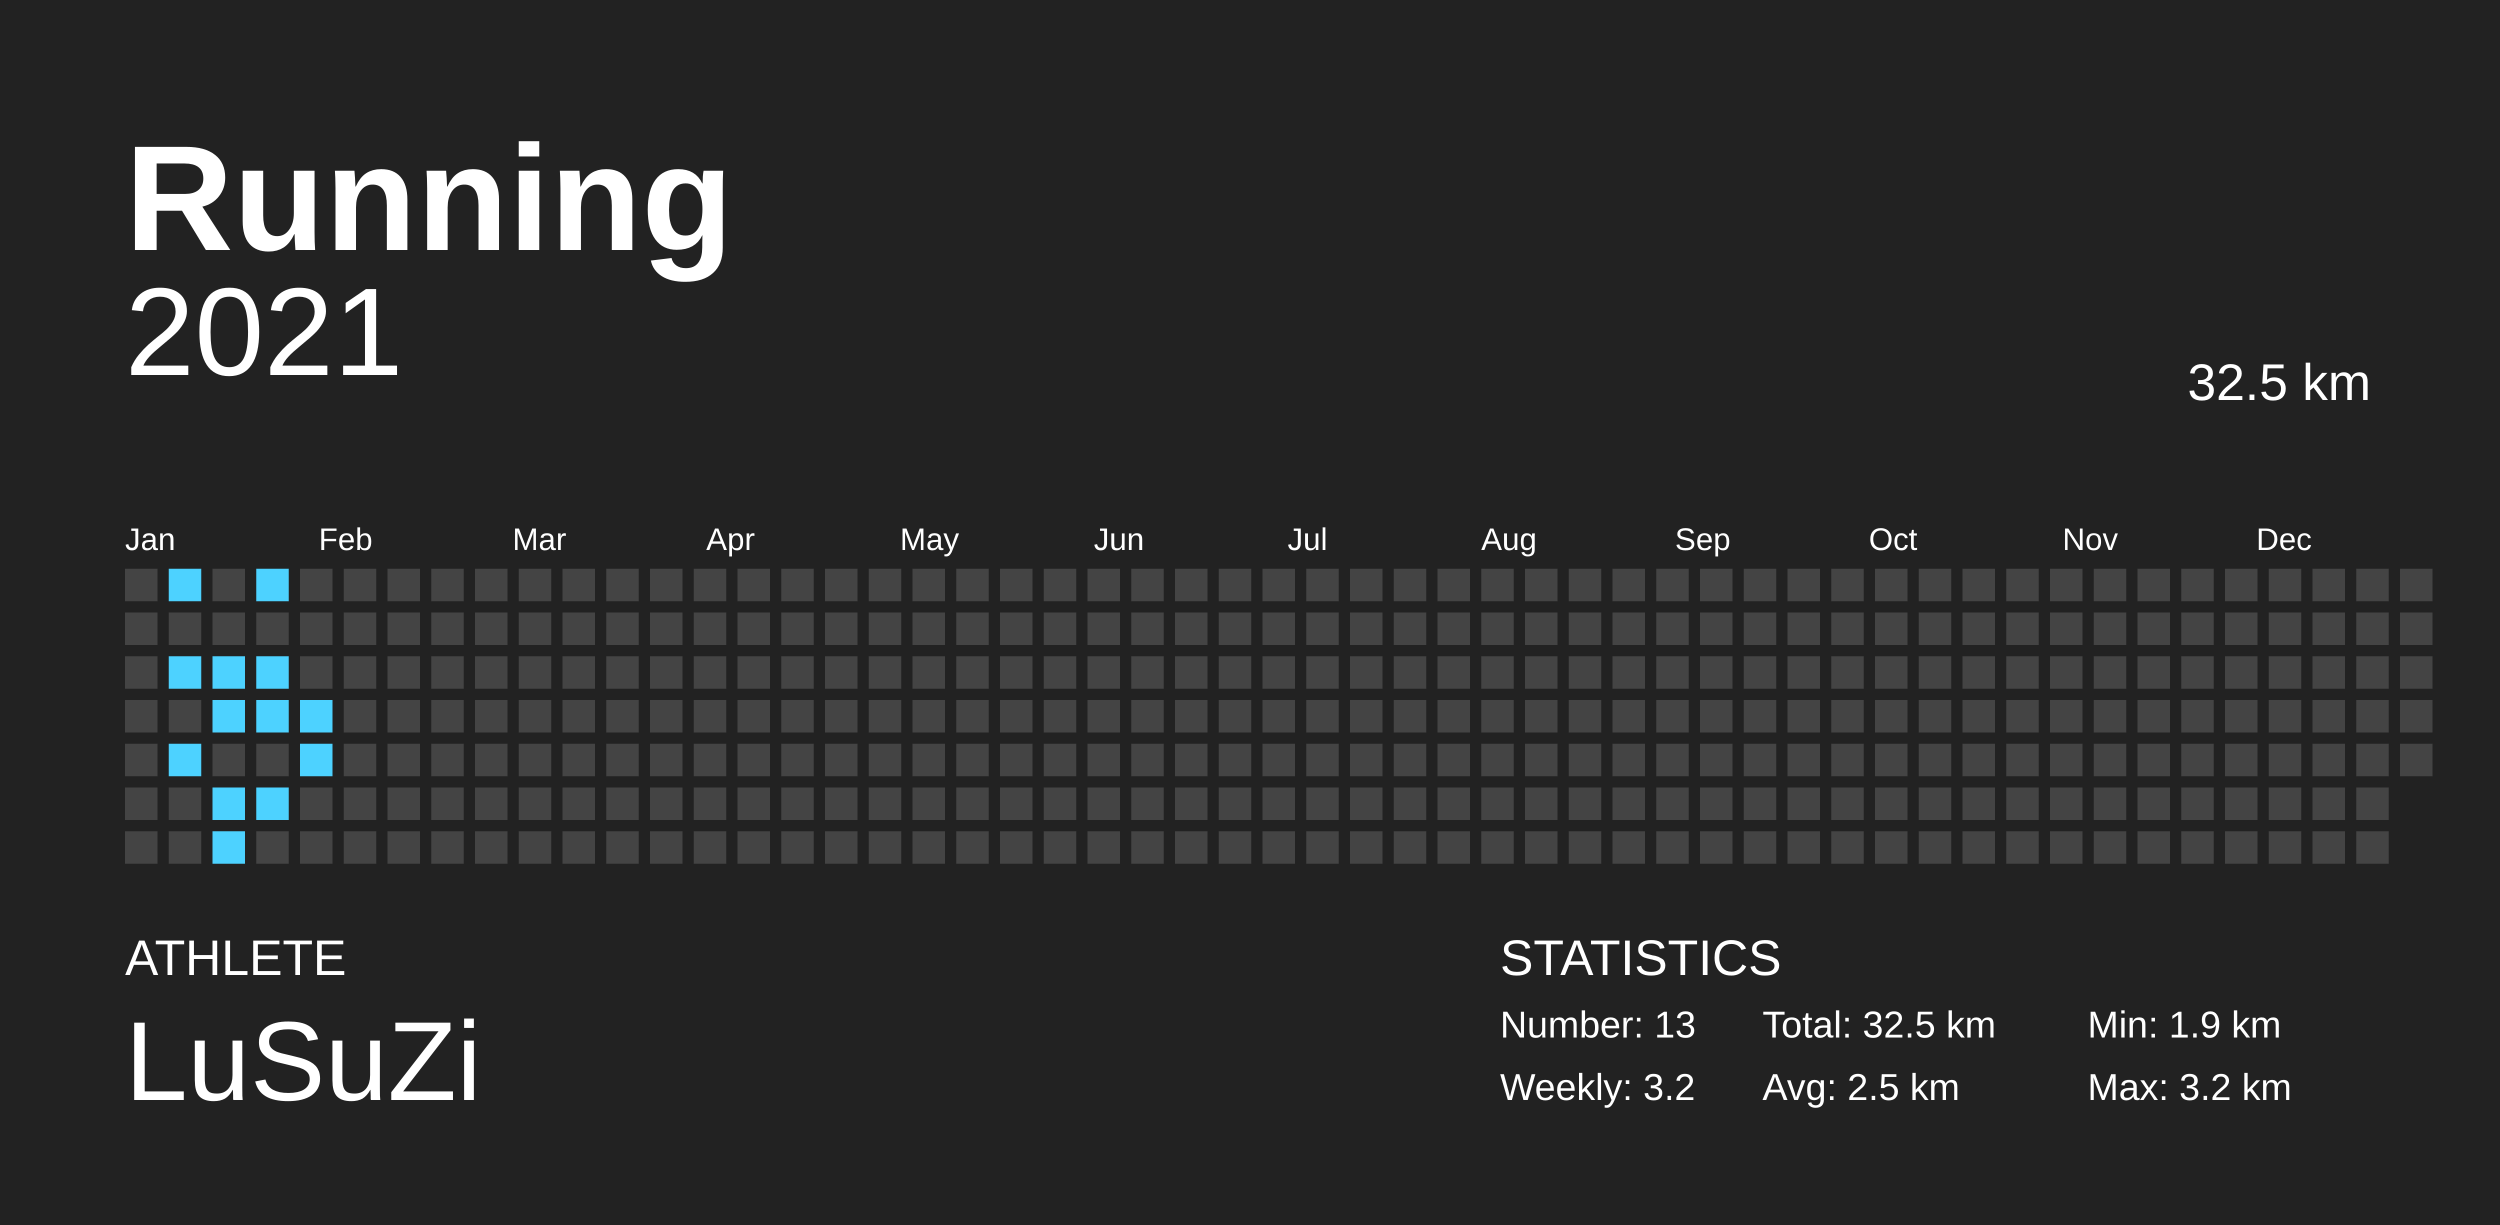
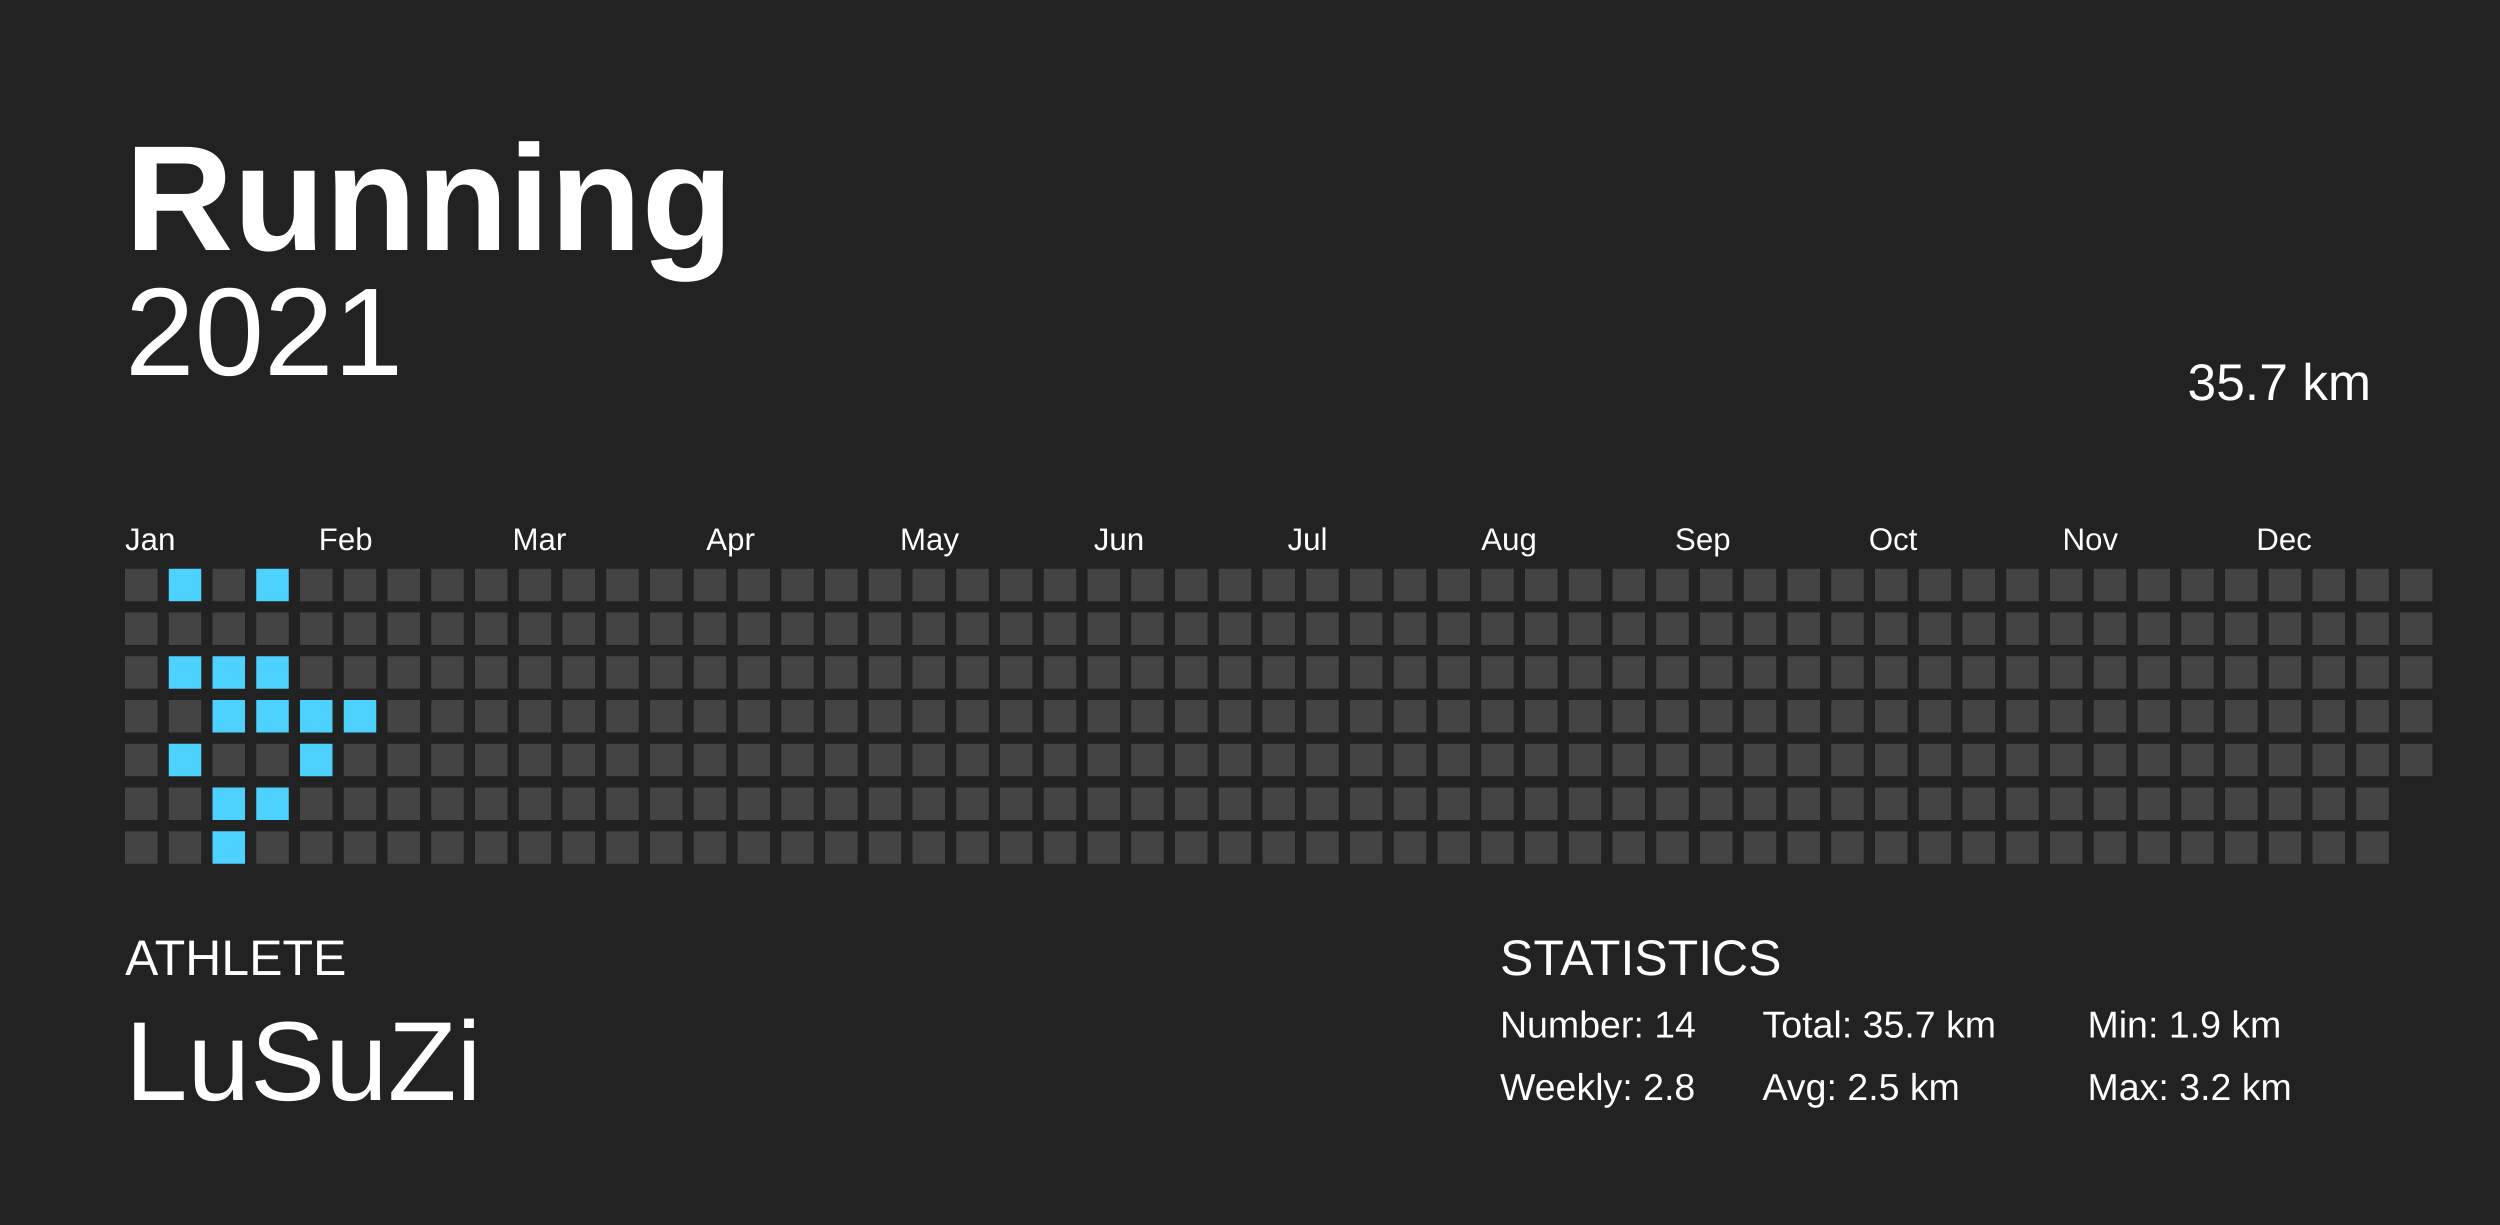
<svg xmlns="http://www.w3.org/2000/svg" baseProfile="full" height="98mm" version="1.1" viewBox="0,0,200,98" width="200mm">
  <defs />
  <rect fill="#222222" height="98" width="200" x="0" y="0" />
  <text fill="#FFFFFF" style="font-size:12px; font-family:Arial; font-weight:bold;" x="10" y="20">Running</text>
  <text fill="#FFFFFF" style="font-size:4px; font-family:Arial" x="10" y="78">ATHLETE</text>
  <text fill="#FFFFFF" style="font-size:9px; font-family:Arial" x="10" y="88">LuSuZi</text>
  <text fill="#FFFFFF" style="font-size:4px; font-family:Arial" x="120" y="78">STATISTICS</text>
-   <text fill="#FFFFFF" style="font-size:3px; font-family:Arial" x="120" y="83">Number: 13</text>
-   <text fill="#FFFFFF" style="font-size:3px; font-family:Arial" x="120" y="88">Weekly: 3.2</text>
-   <text fill="#FFFFFF" style="font-size:3px; font-family:Arial" x="141" y="83">Total: 32.5 km</text>
+   <text fill="#FFFFFF" style="font-size:3px; font-family:Arial" x="120" y="83">Number: 14</text>
+   <text fill="#FFFFFF" style="font-size:3px; font-family:Arial" x="120" y="88">Weekly: 2.8</text>
+   <text fill="#FFFFFF" style="font-size:3px; font-family:Arial" x="141" y="83">Total: 35.7 km</text>
  <text fill="#FFFFFF" style="font-size:3px; font-family:Arial" x="141" y="88">Avg: 2.5 km</text>
  <text fill="#FFFFFF" style="font-size:3px; font-family:Arial" x="167" y="83">Min: 1.9 km</text>
  <text fill="#FFFFFF" style="font-size:3px; font-family:Arial" x="167" y="88">Max: 3.2 km</text>
  <text alignment-baseline="hanging" fill="#FFFFFF" style="font-size:10.0px; font-family:Arial;" x="10" y="30">2021</text>
-   <text alignment-baseline="hanging" fill="#FFFFFF" style="font-size:4.125px; font-family:Arial;" x="175" y="32">32.5 km</text>
+   <text alignment-baseline="hanging" fill="#FFFFFF" style="font-size:4.125px; font-family:Arial;" x="175" y="32">35.7 km</text>
  <text fill="#FFFFFF" style="font-size:2.5px; font-family:Arial" x="10.0" y="44">Jan</text>
  <text fill="#FFFFFF" style="font-size:2.5px; font-family:Arial" x="25.5" y="44">Feb</text>
  <text fill="#FFFFFF" style="font-size:2.5px; font-family:Arial" x="41.0" y="44">Mar</text>
  <text fill="#FFFFFF" style="font-size:2.5px; font-family:Arial" x="56.5" y="44">Apr</text>
  <text fill="#FFFFFF" style="font-size:2.5px; font-family:Arial" x="72.0" y="44">May</text>
  <text fill="#FFFFFF" style="font-size:2.5px; font-family:Arial" x="87.5" y="44">Jun</text>
  <text fill="#FFFFFF" style="font-size:2.5px; font-family:Arial" x="103.0" y="44">Jul</text>
  <text fill="#FFFFFF" style="font-size:2.5px; font-family:Arial" x="118.5" y="44">Aug</text>
  <text fill="#FFFFFF" style="font-size:2.5px; font-family:Arial" x="134.0" y="44">Sep</text>
  <text fill="#FFFFFF" style="font-size:2.5px; font-family:Arial" x="149.5" y="44">Oct</text>
  <text fill="#FFFFFF" style="font-size:2.5px; font-family:Arial" x="165.0" y="44">Nov</text>
  <text fill="#FFFFFF" style="font-size:2.5px; font-family:Arial" x="180.5" y="44">Dec</text>
  <rect fill="#444444" height="2.6" width="2.6" x="10.0" y="45.5" />
  <rect fill="#444444" height="2.6" width="2.6" x="10.0" y="49.0" />
  <rect fill="#444444" height="2.6" width="2.6" x="10.0" y="52.5" />
  <rect fill="#444444" height="2.6" width="2.6" x="10.0" y="56.0" />
  <rect fill="#444444" height="2.6" width="2.6" x="10.0" y="59.5" />
  <rect fill="#444444" height="2.6" width="2.6" x="10.0" y="63.0" />
  <rect fill="#444444" height="2.6" width="2.6" x="10.0" y="66.5" />
  <rect fill="#4dd2ff" height="2.6" width="2.6" x="13.5" y="45.5" />
  <rect fill="#444444" height="2.6" width="2.6" x="13.5" y="49.0" />
  <rect fill="#4dd2ff" height="2.6" width="2.6" x="13.5" y="52.5" />
  <rect fill="#444444" height="2.6" width="2.6" x="13.5" y="56.0" />
  <rect fill="#4dd2ff" height="2.6" width="2.6" x="13.5" y="59.5" />
  <rect fill="#444444" height="2.6" width="2.6" x="13.5" y="63.0" />
  <rect fill="#444444" height="2.6" width="2.6" x="13.5" y="66.5" />
  <rect fill="#444444" height="2.6" width="2.6" x="17.0" y="45.5" />
  <rect fill="#444444" height="2.6" width="2.6" x="17.0" y="49.0" />
  <rect fill="#4dd2ff" height="2.6" width="2.6" x="17.0" y="52.5" />
  <rect fill="#4dd2ff" height="2.6" width="2.6" x="17.0" y="56.0" />
  <rect fill="#444444" height="2.6" width="2.6" x="17.0" y="59.5" />
  <rect fill="#4dd2ff" height="2.6" width="2.6" x="17.0" y="63.0" />
  <rect fill="#4dd2ff" height="2.6" width="2.6" x="17.0" y="66.5" />
  <rect fill="#4dd2ff" height="2.6" width="2.6" x="20.5" y="45.5" />
  <rect fill="#444444" height="2.6" width="2.6" x="20.5" y="49.0" />
  <rect fill="#4dd2ff" height="2.6" width="2.6" x="20.5" y="52.5" />
  <rect fill="#4dd2ff" height="2.6" width="2.6" x="20.5" y="56.0" />
  <rect fill="#444444" height="2.6" width="2.6" x="20.5" y="59.5" />
  <rect fill="#4dd2ff" height="2.6" width="2.6" x="20.5" y="63.0" />
  <rect fill="#444444" height="2.6" width="2.6" x="20.5" y="66.5" />
  <rect fill="#444444" height="2.6" width="2.6" x="24.0" y="45.5" />
  <rect fill="#444444" height="2.6" width="2.6" x="24.0" y="49.0" />
  <rect fill="#444444" height="2.6" width="2.6" x="24.0" y="52.5" />
  <rect fill="#4dd2ff" height="2.6" width="2.6" x="24.0" y="56.0" />
  <rect fill="#4dd2ff" height="2.6" width="2.6" x="24.0" y="59.5" />
  <rect fill="#444444" height="2.6" width="2.6" x="24.0" y="63.0" />
  <rect fill="#444444" height="2.6" width="2.6" x="24.0" y="66.5" />
  <rect fill="#444444" height="2.6" width="2.6" x="27.5" y="45.5" />
  <rect fill="#444444" height="2.6" width="2.6" x="27.5" y="49.0" />
  <rect fill="#444444" height="2.6" width="2.6" x="27.5" y="52.5" />
-   <rect fill="#444444" height="2.6" width="2.6" x="27.5" y="56.0" />
+   <rect fill="#4dd2ff" height="2.6" width="2.6" x="27.5" y="56.0" />
  <rect fill="#444444" height="2.6" width="2.6" x="27.5" y="59.5" />
  <rect fill="#444444" height="2.6" width="2.6" x="27.5" y="63.0" />
  <rect fill="#444444" height="2.6" width="2.6" x="27.5" y="66.5" />
  <rect fill="#444444" height="2.6" width="2.6" x="31.0" y="45.5" />
  <rect fill="#444444" height="2.6" width="2.6" x="31.0" y="49.0" />
  <rect fill="#444444" height="2.6" width="2.6" x="31.0" y="52.5" />
  <rect fill="#444444" height="2.6" width="2.6" x="31.0" y="56.0" />
  <rect fill="#444444" height="2.6" width="2.6" x="31.0" y="59.5" />
  <rect fill="#444444" height="2.6" width="2.6" x="31.0" y="63.0" />
  <rect fill="#444444" height="2.6" width="2.6" x="31.0" y="66.5" />
  <rect fill="#444444" height="2.6" width="2.6" x="34.5" y="45.5" />
  <rect fill="#444444" height="2.6" width="2.6" x="34.5" y="49.0" />
  <rect fill="#444444" height="2.6" width="2.6" x="34.5" y="52.5" />
  <rect fill="#444444" height="2.6" width="2.6" x="34.5" y="56.0" />
  <rect fill="#444444" height="2.6" width="2.6" x="34.5" y="59.5" />
  <rect fill="#444444" height="2.6" width="2.6" x="34.5" y="63.0" />
  <rect fill="#444444" height="2.6" width="2.6" x="34.5" y="66.5" />
  <rect fill="#444444" height="2.6" width="2.6" x="38.0" y="45.5" />
  <rect fill="#444444" height="2.6" width="2.6" x="38.0" y="49.0" />
  <rect fill="#444444" height="2.6" width="2.6" x="38.0" y="52.5" />
  <rect fill="#444444" height="2.6" width="2.6" x="38.0" y="56.0" />
  <rect fill="#444444" height="2.6" width="2.6" x="38.0" y="59.5" />
  <rect fill="#444444" height="2.6" width="2.6" x="38.0" y="63.0" />
  <rect fill="#444444" height="2.6" width="2.6" x="38.0" y="66.5" />
  <rect fill="#444444" height="2.6" width="2.6" x="41.5" y="45.5" />
  <rect fill="#444444" height="2.6" width="2.6" x="41.5" y="49.0" />
  <rect fill="#444444" height="2.6" width="2.6" x="41.5" y="52.5" />
  <rect fill="#444444" height="2.6" width="2.6" x="41.5" y="56.0" />
  <rect fill="#444444" height="2.6" width="2.6" x="41.5" y="59.5" />
  <rect fill="#444444" height="2.6" width="2.6" x="41.5" y="63.0" />
  <rect fill="#444444" height="2.6" width="2.6" x="41.5" y="66.5" />
  <rect fill="#444444" height="2.6" width="2.6" x="45.0" y="45.5" />
  <rect fill="#444444" height="2.6" width="2.6" x="45.0" y="49.0" />
  <rect fill="#444444" height="2.6" width="2.6" x="45.0" y="52.5" />
  <rect fill="#444444" height="2.6" width="2.6" x="45.0" y="56.0" />
  <rect fill="#444444" height="2.6" width="2.6" x="45.0" y="59.5" />
  <rect fill="#444444" height="2.6" width="2.6" x="45.0" y="63.0" />
  <rect fill="#444444" height="2.6" width="2.6" x="45.0" y="66.5" />
  <rect fill="#444444" height="2.6" width="2.6" x="48.5" y="45.5" />
  <rect fill="#444444" height="2.6" width="2.6" x="48.5" y="49.0" />
  <rect fill="#444444" height="2.6" width="2.6" x="48.5" y="52.5" />
  <rect fill="#444444" height="2.6" width="2.6" x="48.5" y="56.0" />
  <rect fill="#444444" height="2.6" width="2.6" x="48.5" y="59.5" />
  <rect fill="#444444" height="2.6" width="2.6" x="48.5" y="63.0" />
  <rect fill="#444444" height="2.6" width="2.6" x="48.5" y="66.5" />
  <rect fill="#444444" height="2.6" width="2.6" x="52.0" y="45.5" />
  <rect fill="#444444" height="2.6" width="2.6" x="52.0" y="49.0" />
  <rect fill="#444444" height="2.6" width="2.6" x="52.0" y="52.5" />
  <rect fill="#444444" height="2.6" width="2.6" x="52.0" y="56.0" />
  <rect fill="#444444" height="2.6" width="2.6" x="52.0" y="59.5" />
  <rect fill="#444444" height="2.6" width="2.6" x="52.0" y="63.0" />
  <rect fill="#444444" height="2.6" width="2.6" x="52.0" y="66.5" />
  <rect fill="#444444" height="2.6" width="2.6" x="55.5" y="45.5" />
  <rect fill="#444444" height="2.6" width="2.6" x="55.5" y="49.0" />
  <rect fill="#444444" height="2.6" width="2.6" x="55.5" y="52.5" />
  <rect fill="#444444" height="2.6" width="2.6" x="55.5" y="56.0" />
  <rect fill="#444444" height="2.6" width="2.6" x="55.5" y="59.5" />
  <rect fill="#444444" height="2.6" width="2.6" x="55.5" y="63.0" />
  <rect fill="#444444" height="2.6" width="2.6" x="55.5" y="66.5" />
  <rect fill="#444444" height="2.6" width="2.6" x="59.0" y="45.5" />
  <rect fill="#444444" height="2.6" width="2.6" x="59.0" y="49.0" />
  <rect fill="#444444" height="2.6" width="2.6" x="59.0" y="52.5" />
  <rect fill="#444444" height="2.6" width="2.6" x="59.0" y="56.0" />
  <rect fill="#444444" height="2.6" width="2.6" x="59.0" y="59.5" />
  <rect fill="#444444" height="2.6" width="2.6" x="59.0" y="63.0" />
  <rect fill="#444444" height="2.6" width="2.6" x="59.0" y="66.5" />
  <rect fill="#444444" height="2.6" width="2.6" x="62.5" y="45.5" />
  <rect fill="#444444" height="2.6" width="2.6" x="62.5" y="49.0" />
  <rect fill="#444444" height="2.6" width="2.6" x="62.5" y="52.5" />
  <rect fill="#444444" height="2.6" width="2.6" x="62.5" y="56.0" />
  <rect fill="#444444" height="2.6" width="2.6" x="62.5" y="59.5" />
  <rect fill="#444444" height="2.6" width="2.6" x="62.5" y="63.0" />
  <rect fill="#444444" height="2.6" width="2.6" x="62.5" y="66.5" />
  <rect fill="#444444" height="2.6" width="2.6" x="66.0" y="45.5" />
  <rect fill="#444444" height="2.6" width="2.6" x="66.0" y="49.0" />
  <rect fill="#444444" height="2.6" width="2.6" x="66.0" y="52.5" />
  <rect fill="#444444" height="2.6" width="2.6" x="66.0" y="56.0" />
  <rect fill="#444444" height="2.6" width="2.6" x="66.0" y="59.5" />
  <rect fill="#444444" height="2.6" width="2.6" x="66.0" y="63.0" />
  <rect fill="#444444" height="2.6" width="2.6" x="66.0" y="66.5" />
  <rect fill="#444444" height="2.6" width="2.6" x="69.5" y="45.5" />
  <rect fill="#444444" height="2.6" width="2.6" x="69.5" y="49.0" />
  <rect fill="#444444" height="2.6" width="2.6" x="69.5" y="52.5" />
  <rect fill="#444444" height="2.6" width="2.6" x="69.5" y="56.0" />
  <rect fill="#444444" height="2.6" width="2.6" x="69.5" y="59.5" />
  <rect fill="#444444" height="2.6" width="2.6" x="69.5" y="63.0" />
  <rect fill="#444444" height="2.6" width="2.6" x="69.5" y="66.5" />
  <rect fill="#444444" height="2.6" width="2.6" x="73.0" y="45.5" />
  <rect fill="#444444" height="2.6" width="2.6" x="73.0" y="49.0" />
  <rect fill="#444444" height="2.6" width="2.6" x="73.0" y="52.5" />
  <rect fill="#444444" height="2.6" width="2.6" x="73.0" y="56.0" />
  <rect fill="#444444" height="2.6" width="2.6" x="73.0" y="59.5" />
  <rect fill="#444444" height="2.6" width="2.6" x="73.0" y="63.0" />
  <rect fill="#444444" height="2.6" width="2.6" x="73.0" y="66.5" />
  <rect fill="#444444" height="2.6" width="2.6" x="76.5" y="45.5" />
  <rect fill="#444444" height="2.6" width="2.6" x="76.5" y="49.0" />
  <rect fill="#444444" height="2.6" width="2.6" x="76.5" y="52.5" />
  <rect fill="#444444" height="2.6" width="2.6" x="76.5" y="56.0" />
  <rect fill="#444444" height="2.6" width="2.6" x="76.5" y="59.5" />
  <rect fill="#444444" height="2.6" width="2.6" x="76.5" y="63.0" />
  <rect fill="#444444" height="2.6" width="2.6" x="76.5" y="66.5" />
  <rect fill="#444444" height="2.6" width="2.6" x="80.0" y="45.5" />
  <rect fill="#444444" height="2.6" width="2.6" x="80.0" y="49.0" />
  <rect fill="#444444" height="2.6" width="2.6" x="80.0" y="52.5" />
  <rect fill="#444444" height="2.6" width="2.6" x="80.0" y="56.0" />
  <rect fill="#444444" height="2.6" width="2.6" x="80.0" y="59.5" />
  <rect fill="#444444" height="2.6" width="2.6" x="80.0" y="63.0" />
  <rect fill="#444444" height="2.6" width="2.6" x="80.0" y="66.5" />
  <rect fill="#444444" height="2.6" width="2.6" x="83.5" y="45.5" />
  <rect fill="#444444" height="2.6" width="2.6" x="83.5" y="49.0" />
  <rect fill="#444444" height="2.6" width="2.6" x="83.5" y="52.5" />
  <rect fill="#444444" height="2.6" width="2.6" x="83.5" y="56.0" />
  <rect fill="#444444" height="2.6" width="2.6" x="83.5" y="59.5" />
  <rect fill="#444444" height="2.6" width="2.6" x="83.5" y="63.0" />
  <rect fill="#444444" height="2.6" width="2.6" x="83.5" y="66.5" />
  <rect fill="#444444" height="2.6" width="2.6" x="87.0" y="45.5" />
  <rect fill="#444444" height="2.6" width="2.6" x="87.0" y="49.0" />
  <rect fill="#444444" height="2.6" width="2.6" x="87.0" y="52.5" />
  <rect fill="#444444" height="2.6" width="2.6" x="87.0" y="56.0" />
  <rect fill="#444444" height="2.6" width="2.6" x="87.0" y="59.5" />
  <rect fill="#444444" height="2.6" width="2.6" x="87.0" y="63.0" />
  <rect fill="#444444" height="2.6" width="2.6" x="87.0" y="66.5" />
  <rect fill="#444444" height="2.6" width="2.6" x="90.5" y="45.5" />
  <rect fill="#444444" height="2.6" width="2.6" x="90.5" y="49.0" />
  <rect fill="#444444" height="2.6" width="2.6" x="90.5" y="52.5" />
  <rect fill="#444444" height="2.6" width="2.6" x="90.5" y="56.0" />
  <rect fill="#444444" height="2.6" width="2.6" x="90.5" y="59.5" />
  <rect fill="#444444" height="2.6" width="2.6" x="90.5" y="63.0" />
  <rect fill="#444444" height="2.6" width="2.6" x="90.5" y="66.5" />
  <rect fill="#444444" height="2.6" width="2.6" x="94.0" y="45.5" />
  <rect fill="#444444" height="2.6" width="2.6" x="94.0" y="49.0" />
  <rect fill="#444444" height="2.6" width="2.6" x="94.0" y="52.5" />
  <rect fill="#444444" height="2.6" width="2.6" x="94.0" y="56.0" />
  <rect fill="#444444" height="2.6" width="2.6" x="94.0" y="59.5" />
  <rect fill="#444444" height="2.6" width="2.6" x="94.0" y="63.0" />
  <rect fill="#444444" height="2.6" width="2.6" x="94.0" y="66.5" />
  <rect fill="#444444" height="2.6" width="2.6" x="97.5" y="45.5" />
  <rect fill="#444444" height="2.6" width="2.6" x="97.5" y="49.0" />
  <rect fill="#444444" height="2.6" width="2.6" x="97.5" y="52.5" />
  <rect fill="#444444" height="2.6" width="2.6" x="97.5" y="56.0" />
  <rect fill="#444444" height="2.6" width="2.6" x="97.5" y="59.5" />
  <rect fill="#444444" height="2.6" width="2.6" x="97.5" y="63.0" />
  <rect fill="#444444" height="2.6" width="2.6" x="97.5" y="66.5" />
  <rect fill="#444444" height="2.6" width="2.6" x="101.0" y="45.5" />
  <rect fill="#444444" height="2.6" width="2.6" x="101.0" y="49.0" />
  <rect fill="#444444" height="2.6" width="2.6" x="101.0" y="52.5" />
  <rect fill="#444444" height="2.6" width="2.6" x="101.0" y="56.0" />
  <rect fill="#444444" height="2.6" width="2.6" x="101.0" y="59.5" />
  <rect fill="#444444" height="2.6" width="2.6" x="101.0" y="63.0" />
  <rect fill="#444444" height="2.6" width="2.6" x="101.0" y="66.5" />
  <rect fill="#444444" height="2.6" width="2.6" x="104.5" y="45.5" />
  <rect fill="#444444" height="2.6" width="2.6" x="104.5" y="49.0" />
  <rect fill="#444444" height="2.6" width="2.6" x="104.5" y="52.5" />
  <rect fill="#444444" height="2.6" width="2.6" x="104.5" y="56.0" />
  <rect fill="#444444" height="2.6" width="2.6" x="104.5" y="59.5" />
  <rect fill="#444444" height="2.6" width="2.6" x="104.5" y="63.0" />
  <rect fill="#444444" height="2.6" width="2.6" x="104.5" y="66.5" />
  <rect fill="#444444" height="2.6" width="2.6" x="108.0" y="45.5" />
  <rect fill="#444444" height="2.6" width="2.6" x="108.0" y="49.0" />
  <rect fill="#444444" height="2.6" width="2.6" x="108.0" y="52.5" />
  <rect fill="#444444" height="2.6" width="2.6" x="108.0" y="56.0" />
  <rect fill="#444444" height="2.6" width="2.6" x="108.0" y="59.5" />
  <rect fill="#444444" height="2.6" width="2.6" x="108.0" y="63.0" />
  <rect fill="#444444" height="2.6" width="2.6" x="108.0" y="66.5" />
  <rect fill="#444444" height="2.6" width="2.6" x="111.5" y="45.5" />
  <rect fill="#444444" height="2.6" width="2.6" x="111.5" y="49.0" />
  <rect fill="#444444" height="2.6" width="2.6" x="111.5" y="52.5" />
  <rect fill="#444444" height="2.6" width="2.6" x="111.5" y="56.0" />
  <rect fill="#444444" height="2.6" width="2.6" x="111.5" y="59.5" />
  <rect fill="#444444" height="2.6" width="2.6" x="111.5" y="63.0" />
  <rect fill="#444444" height="2.6" width="2.6" x="111.5" y="66.5" />
  <rect fill="#444444" height="2.6" width="2.6" x="115.0" y="45.5" />
  <rect fill="#444444" height="2.6" width="2.6" x="115.0" y="49.0" />
  <rect fill="#444444" height="2.6" width="2.6" x="115.0" y="52.5" />
  <rect fill="#444444" height="2.6" width="2.6" x="115.0" y="56.0" />
  <rect fill="#444444" height="2.6" width="2.6" x="115.0" y="59.5" />
  <rect fill="#444444" height="2.6" width="2.6" x="115.0" y="63.0" />
  <rect fill="#444444" height="2.6" width="2.6" x="115.0" y="66.5" />
  <rect fill="#444444" height="2.6" width="2.6" x="118.5" y="45.5" />
  <rect fill="#444444" height="2.6" width="2.6" x="118.5" y="49.0" />
  <rect fill="#444444" height="2.6" width="2.6" x="118.5" y="52.5" />
  <rect fill="#444444" height="2.6" width="2.6" x="118.5" y="56.0" />
  <rect fill="#444444" height="2.6" width="2.6" x="118.5" y="59.5" />
  <rect fill="#444444" height="2.6" width="2.6" x="118.5" y="63.0" />
  <rect fill="#444444" height="2.6" width="2.6" x="118.5" y="66.5" />
  <rect fill="#444444" height="2.6" width="2.6" x="122.0" y="45.5" />
  <rect fill="#444444" height="2.6" width="2.6" x="122.0" y="49.0" />
  <rect fill="#444444" height="2.6" width="2.6" x="122.0" y="52.5" />
  <rect fill="#444444" height="2.6" width="2.6" x="122.0" y="56.0" />
  <rect fill="#444444" height="2.6" width="2.6" x="122.0" y="59.5" />
  <rect fill="#444444" height="2.6" width="2.6" x="122.0" y="63.0" />
  <rect fill="#444444" height="2.6" width="2.6" x="122.0" y="66.5" />
  <rect fill="#444444" height="2.6" width="2.6" x="125.5" y="45.5" />
  <rect fill="#444444" height="2.6" width="2.6" x="125.5" y="49.0" />
  <rect fill="#444444" height="2.6" width="2.6" x="125.5" y="52.5" />
  <rect fill="#444444" height="2.6" width="2.6" x="125.5" y="56.0" />
  <rect fill="#444444" height="2.6" width="2.6" x="125.5" y="59.5" />
  <rect fill="#444444" height="2.6" width="2.6" x="125.5" y="63.0" />
  <rect fill="#444444" height="2.6" width="2.6" x="125.5" y="66.5" />
  <rect fill="#444444" height="2.6" width="2.6" x="129.0" y="45.5" />
  <rect fill="#444444" height="2.6" width="2.6" x="129.0" y="49.0" />
  <rect fill="#444444" height="2.6" width="2.6" x="129.0" y="52.5" />
  <rect fill="#444444" height="2.6" width="2.6" x="129.0" y="56.0" />
  <rect fill="#444444" height="2.6" width="2.6" x="129.0" y="59.5" />
  <rect fill="#444444" height="2.6" width="2.6" x="129.0" y="63.0" />
  <rect fill="#444444" height="2.6" width="2.6" x="129.0" y="66.5" />
  <rect fill="#444444" height="2.6" width="2.6" x="132.5" y="45.5" />
  <rect fill="#444444" height="2.6" width="2.6" x="132.5" y="49.0" />
  <rect fill="#444444" height="2.6" width="2.6" x="132.5" y="52.5" />
  <rect fill="#444444" height="2.6" width="2.6" x="132.5" y="56.0" />
  <rect fill="#444444" height="2.6" width="2.6" x="132.5" y="59.5" />
  <rect fill="#444444" height="2.6" width="2.6" x="132.5" y="63.0" />
  <rect fill="#444444" height="2.6" width="2.6" x="132.5" y="66.5" />
  <rect fill="#444444" height="2.6" width="2.6" x="136.0" y="45.5" />
  <rect fill="#444444" height="2.6" width="2.6" x="136.0" y="49.0" />
  <rect fill="#444444" height="2.6" width="2.6" x="136.0" y="52.5" />
  <rect fill="#444444" height="2.6" width="2.6" x="136.0" y="56.0" />
  <rect fill="#444444" height="2.6" width="2.6" x="136.0" y="59.5" />
  <rect fill="#444444" height="2.6" width="2.6" x="136.0" y="63.0" />
  <rect fill="#444444" height="2.6" width="2.6" x="136.0" y="66.5" />
  <rect fill="#444444" height="2.6" width="2.6" x="139.5" y="45.5" />
  <rect fill="#444444" height="2.6" width="2.6" x="139.5" y="49.0" />
  <rect fill="#444444" height="2.6" width="2.6" x="139.5" y="52.5" />
  <rect fill="#444444" height="2.6" width="2.6" x="139.5" y="56.0" />
  <rect fill="#444444" height="2.6" width="2.6" x="139.5" y="59.5" />
  <rect fill="#444444" height="2.6" width="2.6" x="139.5" y="63.0" />
  <rect fill="#444444" height="2.6" width="2.6" x="139.5" y="66.5" />
  <rect fill="#444444" height="2.6" width="2.6" x="143.0" y="45.5" />
  <rect fill="#444444" height="2.6" width="2.6" x="143.0" y="49.0" />
  <rect fill="#444444" height="2.6" width="2.6" x="143.0" y="52.5" />
  <rect fill="#444444" height="2.6" width="2.6" x="143.0" y="56.0" />
  <rect fill="#444444" height="2.6" width="2.6" x="143.0" y="59.5" />
  <rect fill="#444444" height="2.6" width="2.6" x="143.0" y="63.0" />
  <rect fill="#444444" height="2.6" width="2.6" x="143.0" y="66.5" />
  <rect fill="#444444" height="2.6" width="2.6" x="146.5" y="45.5" />
  <rect fill="#444444" height="2.6" width="2.6" x="146.5" y="49.0" />
  <rect fill="#444444" height="2.6" width="2.6" x="146.5" y="52.5" />
  <rect fill="#444444" height="2.6" width="2.6" x="146.5" y="56.0" />
  <rect fill="#444444" height="2.6" width="2.6" x="146.5" y="59.5" />
  <rect fill="#444444" height="2.6" width="2.6" x="146.5" y="63.0" />
  <rect fill="#444444" height="2.6" width="2.6" x="146.5" y="66.5" />
  <rect fill="#444444" height="2.6" width="2.6" x="150.0" y="45.5" />
  <rect fill="#444444" height="2.6" width="2.6" x="150.0" y="49.0" />
  <rect fill="#444444" height="2.6" width="2.6" x="150.0" y="52.5" />
  <rect fill="#444444" height="2.6" width="2.6" x="150.0" y="56.0" />
  <rect fill="#444444" height="2.6" width="2.6" x="150.0" y="59.5" />
  <rect fill="#444444" height="2.6" width="2.6" x="150.0" y="63.0" />
  <rect fill="#444444" height="2.6" width="2.6" x="150.0" y="66.5" />
  <rect fill="#444444" height="2.6" width="2.6" x="153.5" y="45.5" />
  <rect fill="#444444" height="2.6" width="2.6" x="153.5" y="49.0" />
  <rect fill="#444444" height="2.6" width="2.6" x="153.5" y="52.5" />
  <rect fill="#444444" height="2.6" width="2.6" x="153.5" y="56.0" />
  <rect fill="#444444" height="2.6" width="2.6" x="153.5" y="59.5" />
  <rect fill="#444444" height="2.6" width="2.6" x="153.5" y="63.0" />
  <rect fill="#444444" height="2.6" width="2.6" x="153.5" y="66.5" />
  <rect fill="#444444" height="2.6" width="2.6" x="157.0" y="45.5" />
  <rect fill="#444444" height="2.6" width="2.6" x="157.0" y="49.0" />
  <rect fill="#444444" height="2.6" width="2.6" x="157.0" y="52.5" />
  <rect fill="#444444" height="2.6" width="2.6" x="157.0" y="56.0" />
  <rect fill="#444444" height="2.6" width="2.6" x="157.0" y="59.5" />
  <rect fill="#444444" height="2.6" width="2.6" x="157.0" y="63.0" />
  <rect fill="#444444" height="2.6" width="2.6" x="157.0" y="66.5" />
  <rect fill="#444444" height="2.6" width="2.6" x="160.5" y="45.5" />
  <rect fill="#444444" height="2.6" width="2.6" x="160.5" y="49.0" />
  <rect fill="#444444" height="2.6" width="2.6" x="160.5" y="52.5" />
  <rect fill="#444444" height="2.6" width="2.6" x="160.5" y="56.0" />
  <rect fill="#444444" height="2.6" width="2.6" x="160.5" y="59.5" />
  <rect fill="#444444" height="2.6" width="2.6" x="160.5" y="63.0" />
  <rect fill="#444444" height="2.6" width="2.6" x="160.5" y="66.5" />
  <rect fill="#444444" height="2.6" width="2.6" x="164.0" y="45.5" />
  <rect fill="#444444" height="2.6" width="2.6" x="164.0" y="49.0" />
  <rect fill="#444444" height="2.6" width="2.6" x="164.0" y="52.5" />
  <rect fill="#444444" height="2.6" width="2.6" x="164.0" y="56.0" />
  <rect fill="#444444" height="2.6" width="2.6" x="164.0" y="59.5" />
  <rect fill="#444444" height="2.6" width="2.6" x="164.0" y="63.0" />
  <rect fill="#444444" height="2.6" width="2.6" x="164.0" y="66.5" />
  <rect fill="#444444" height="2.6" width="2.6" x="167.5" y="45.5" />
  <rect fill="#444444" height="2.6" width="2.6" x="167.5" y="49.0" />
  <rect fill="#444444" height="2.6" width="2.6" x="167.5" y="52.5" />
  <rect fill="#444444" height="2.6" width="2.6" x="167.5" y="56.0" />
  <rect fill="#444444" height="2.6" width="2.6" x="167.5" y="59.5" />
  <rect fill="#444444" height="2.6" width="2.6" x="167.5" y="63.0" />
  <rect fill="#444444" height="2.6" width="2.6" x="167.5" y="66.5" />
  <rect fill="#444444" height="2.6" width="2.6" x="171.0" y="45.5" />
  <rect fill="#444444" height="2.6" width="2.6" x="171.0" y="49.0" />
  <rect fill="#444444" height="2.6" width="2.6" x="171.0" y="52.5" />
  <rect fill="#444444" height="2.6" width="2.6" x="171.0" y="56.0" />
  <rect fill="#444444" height="2.6" width="2.6" x="171.0" y="59.5" />
  <rect fill="#444444" height="2.6" width="2.6" x="171.0" y="63.0" />
  <rect fill="#444444" height="2.6" width="2.6" x="171.0" y="66.5" />
  <rect fill="#444444" height="2.6" width="2.6" x="174.5" y="45.5" />
  <rect fill="#444444" height="2.6" width="2.6" x="174.5" y="49.0" />
  <rect fill="#444444" height="2.6" width="2.6" x="174.5" y="52.5" />
  <rect fill="#444444" height="2.6" width="2.6" x="174.5" y="56.0" />
  <rect fill="#444444" height="2.6" width="2.6" x="174.5" y="59.5" />
  <rect fill="#444444" height="2.6" width="2.6" x="174.5" y="63.0" />
  <rect fill="#444444" height="2.6" width="2.6" x="174.5" y="66.5" />
  <rect fill="#444444" height="2.6" width="2.6" x="178.0" y="45.5" />
  <rect fill="#444444" height="2.6" width="2.6" x="178.0" y="49.0" />
  <rect fill="#444444" height="2.6" width="2.6" x="178.0" y="52.5" />
  <rect fill="#444444" height="2.6" width="2.6" x="178.0" y="56.0" />
  <rect fill="#444444" height="2.6" width="2.6" x="178.0" y="59.5" />
  <rect fill="#444444" height="2.6" width="2.6" x="178.0" y="63.0" />
  <rect fill="#444444" height="2.6" width="2.6" x="178.0" y="66.5" />
  <rect fill="#444444" height="2.6" width="2.6" x="181.5" y="45.5" />
  <rect fill="#444444" height="2.6" width="2.6" x="181.5" y="49.0" />
  <rect fill="#444444" height="2.6" width="2.6" x="181.5" y="52.5" />
  <rect fill="#444444" height="2.6" width="2.6" x="181.5" y="56.0" />
  <rect fill="#444444" height="2.6" width="2.6" x="181.5" y="59.5" />
  <rect fill="#444444" height="2.6" width="2.6" x="181.5" y="63.0" />
  <rect fill="#444444" height="2.6" width="2.6" x="181.5" y="66.5" />
  <rect fill="#444444" height="2.6" width="2.6" x="185.0" y="45.5" />
  <rect fill="#444444" height="2.6" width="2.6" x="185.0" y="49.0" />
  <rect fill="#444444" height="2.6" width="2.6" x="185.0" y="52.5" />
  <rect fill="#444444" height="2.6" width="2.6" x="185.0" y="56.0" />
  <rect fill="#444444" height="2.6" width="2.6" x="185.0" y="59.5" />
  <rect fill="#444444" height="2.6" width="2.6" x="185.0" y="63.0" />
  <rect fill="#444444" height="2.6" width="2.6" x="185.0" y="66.5" />
  <rect fill="#444444" height="2.6" width="2.6" x="188.5" y="45.5" />
  <rect fill="#444444" height="2.6" width="2.6" x="188.5" y="49.0" />
  <rect fill="#444444" height="2.6" width="2.6" x="188.5" y="52.5" />
  <rect fill="#444444" height="2.6" width="2.6" x="188.5" y="56.0" />
  <rect fill="#444444" height="2.6" width="2.6" x="188.5" y="59.5" />
  <rect fill="#444444" height="2.6" width="2.6" x="188.5" y="63.0" />
  <rect fill="#444444" height="2.6" width="2.6" x="188.5" y="66.5" />
  <rect fill="#444444" height="2.6" width="2.6" x="192.0" y="45.5" />
  <rect fill="#444444" height="2.6" width="2.6" x="192.0" y="49.0" />
  <rect fill="#444444" height="2.6" width="2.6" x="192.0" y="52.5" />
  <rect fill="#444444" height="2.6" width="2.6" x="192.0" y="56.0" />
  <rect fill="#444444" height="2.6" width="2.6" x="192.0" y="59.5" />
</svg>
